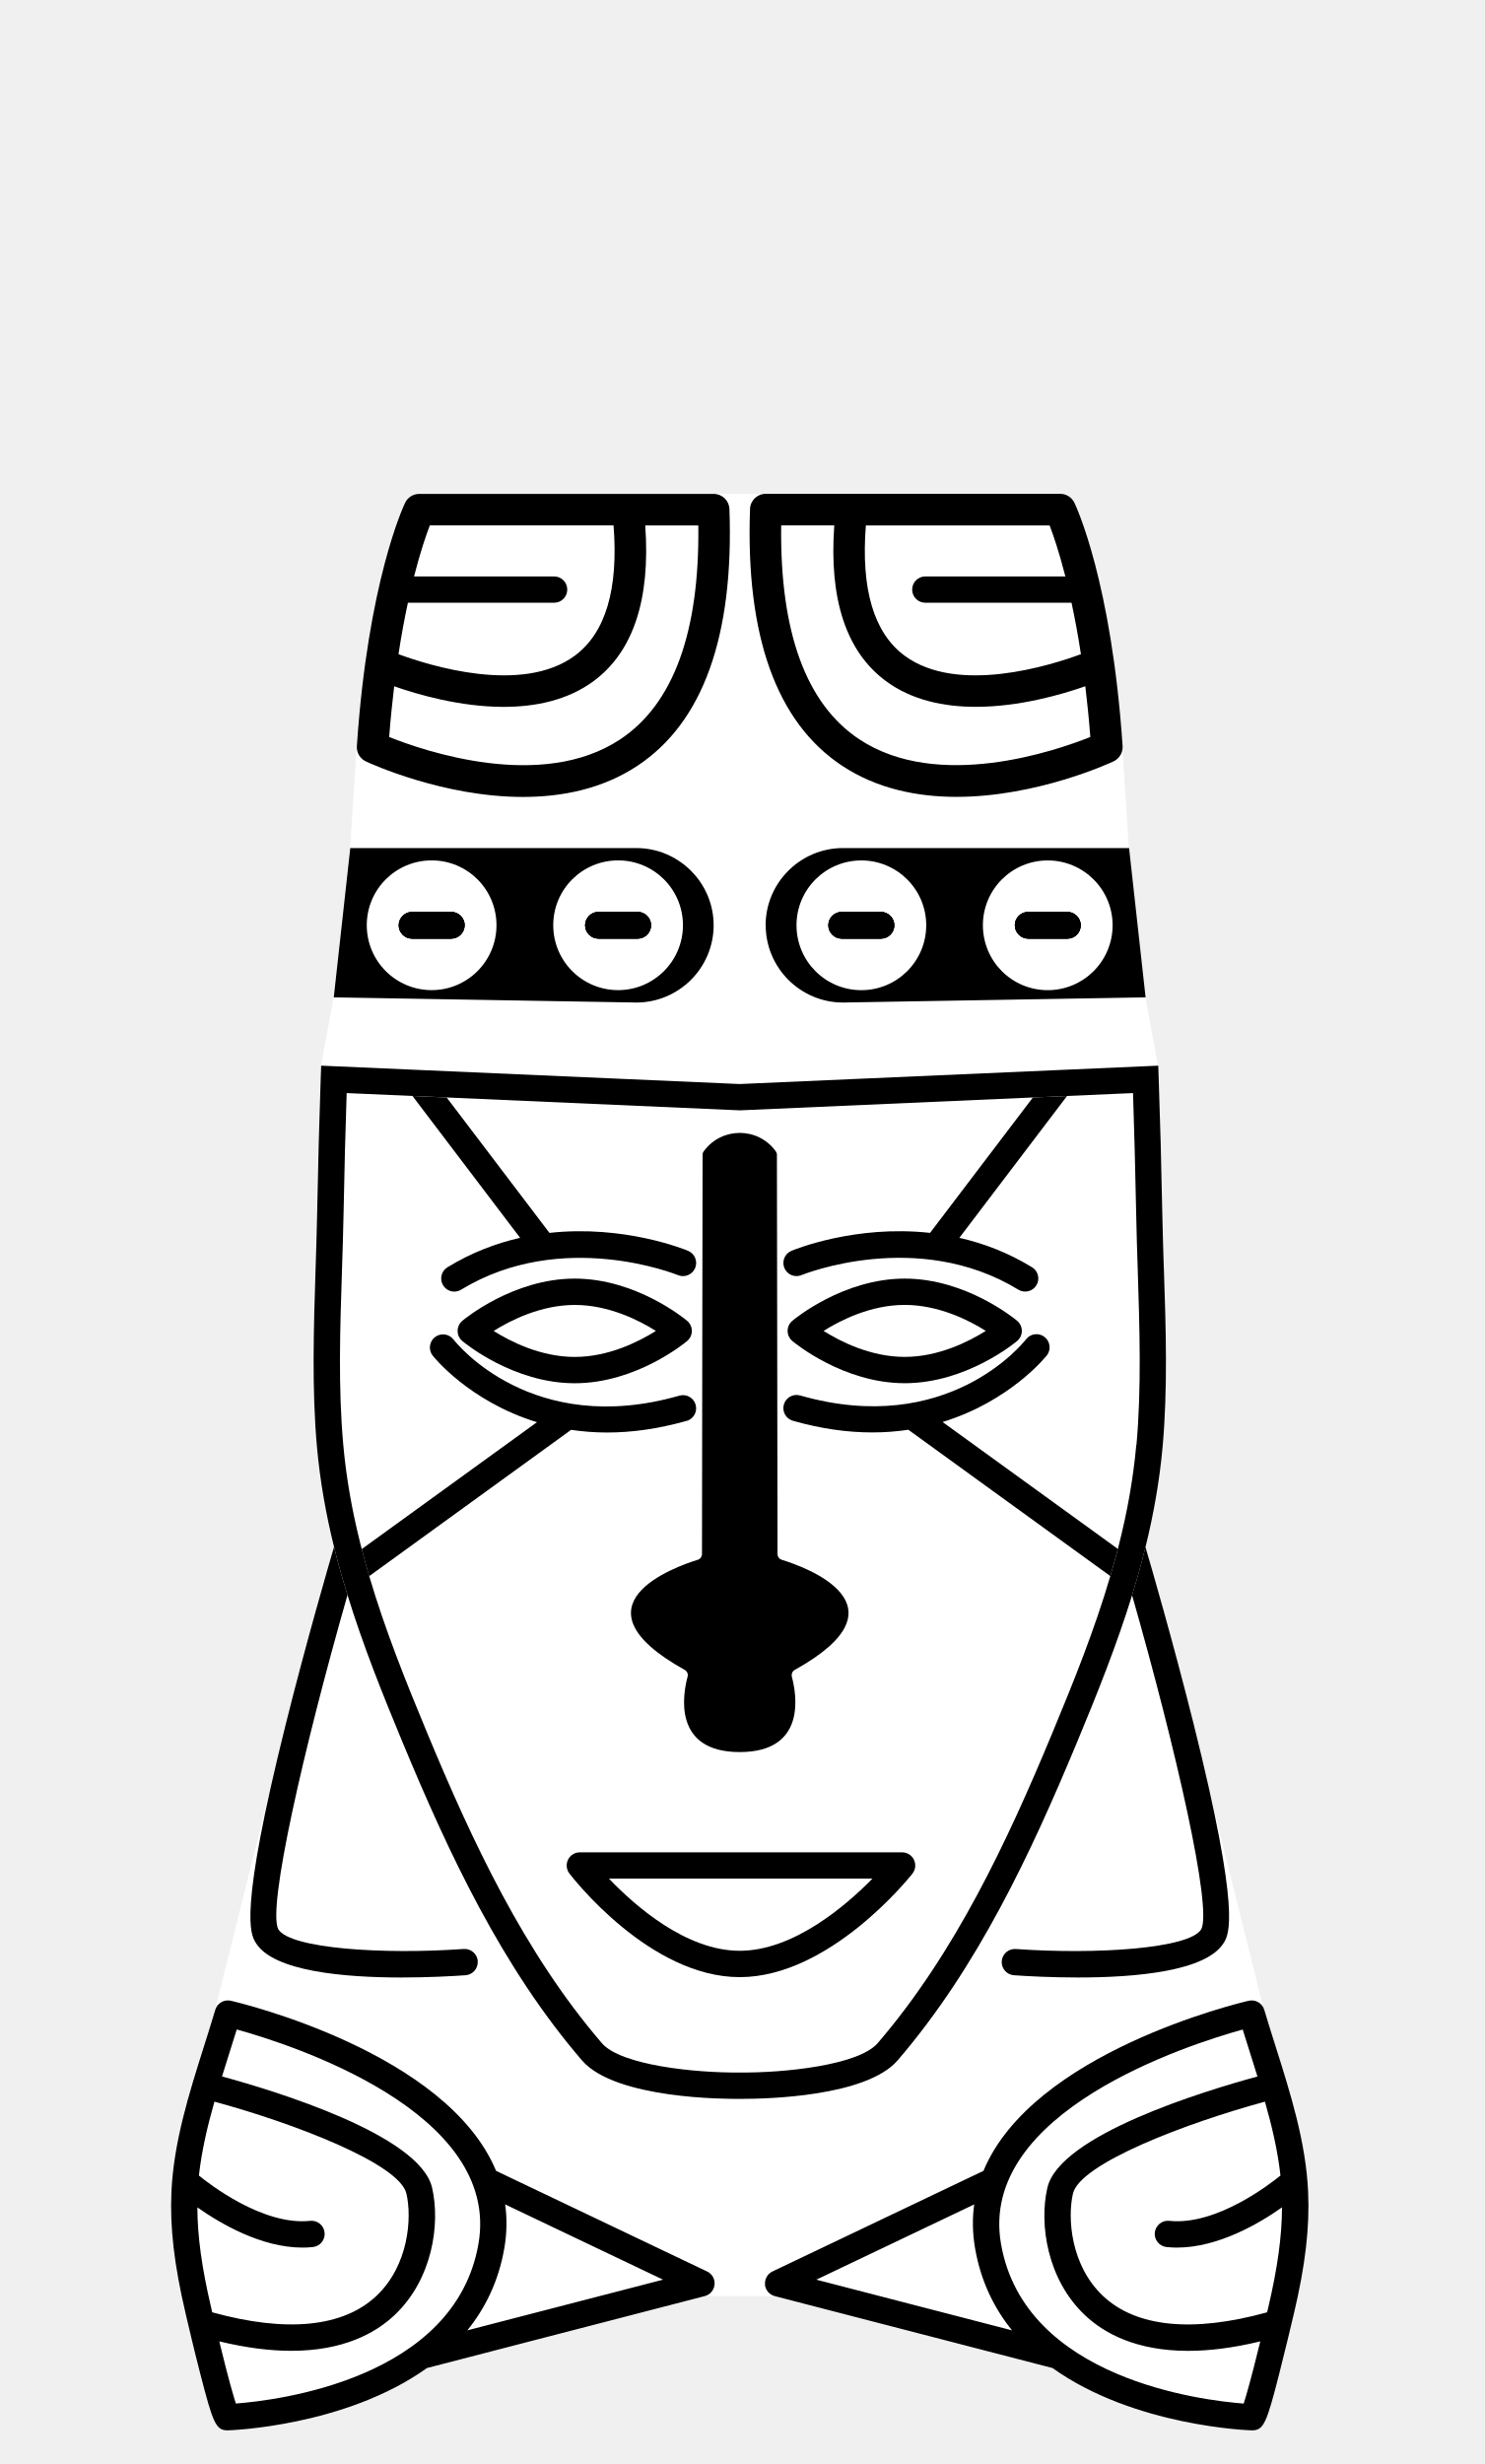
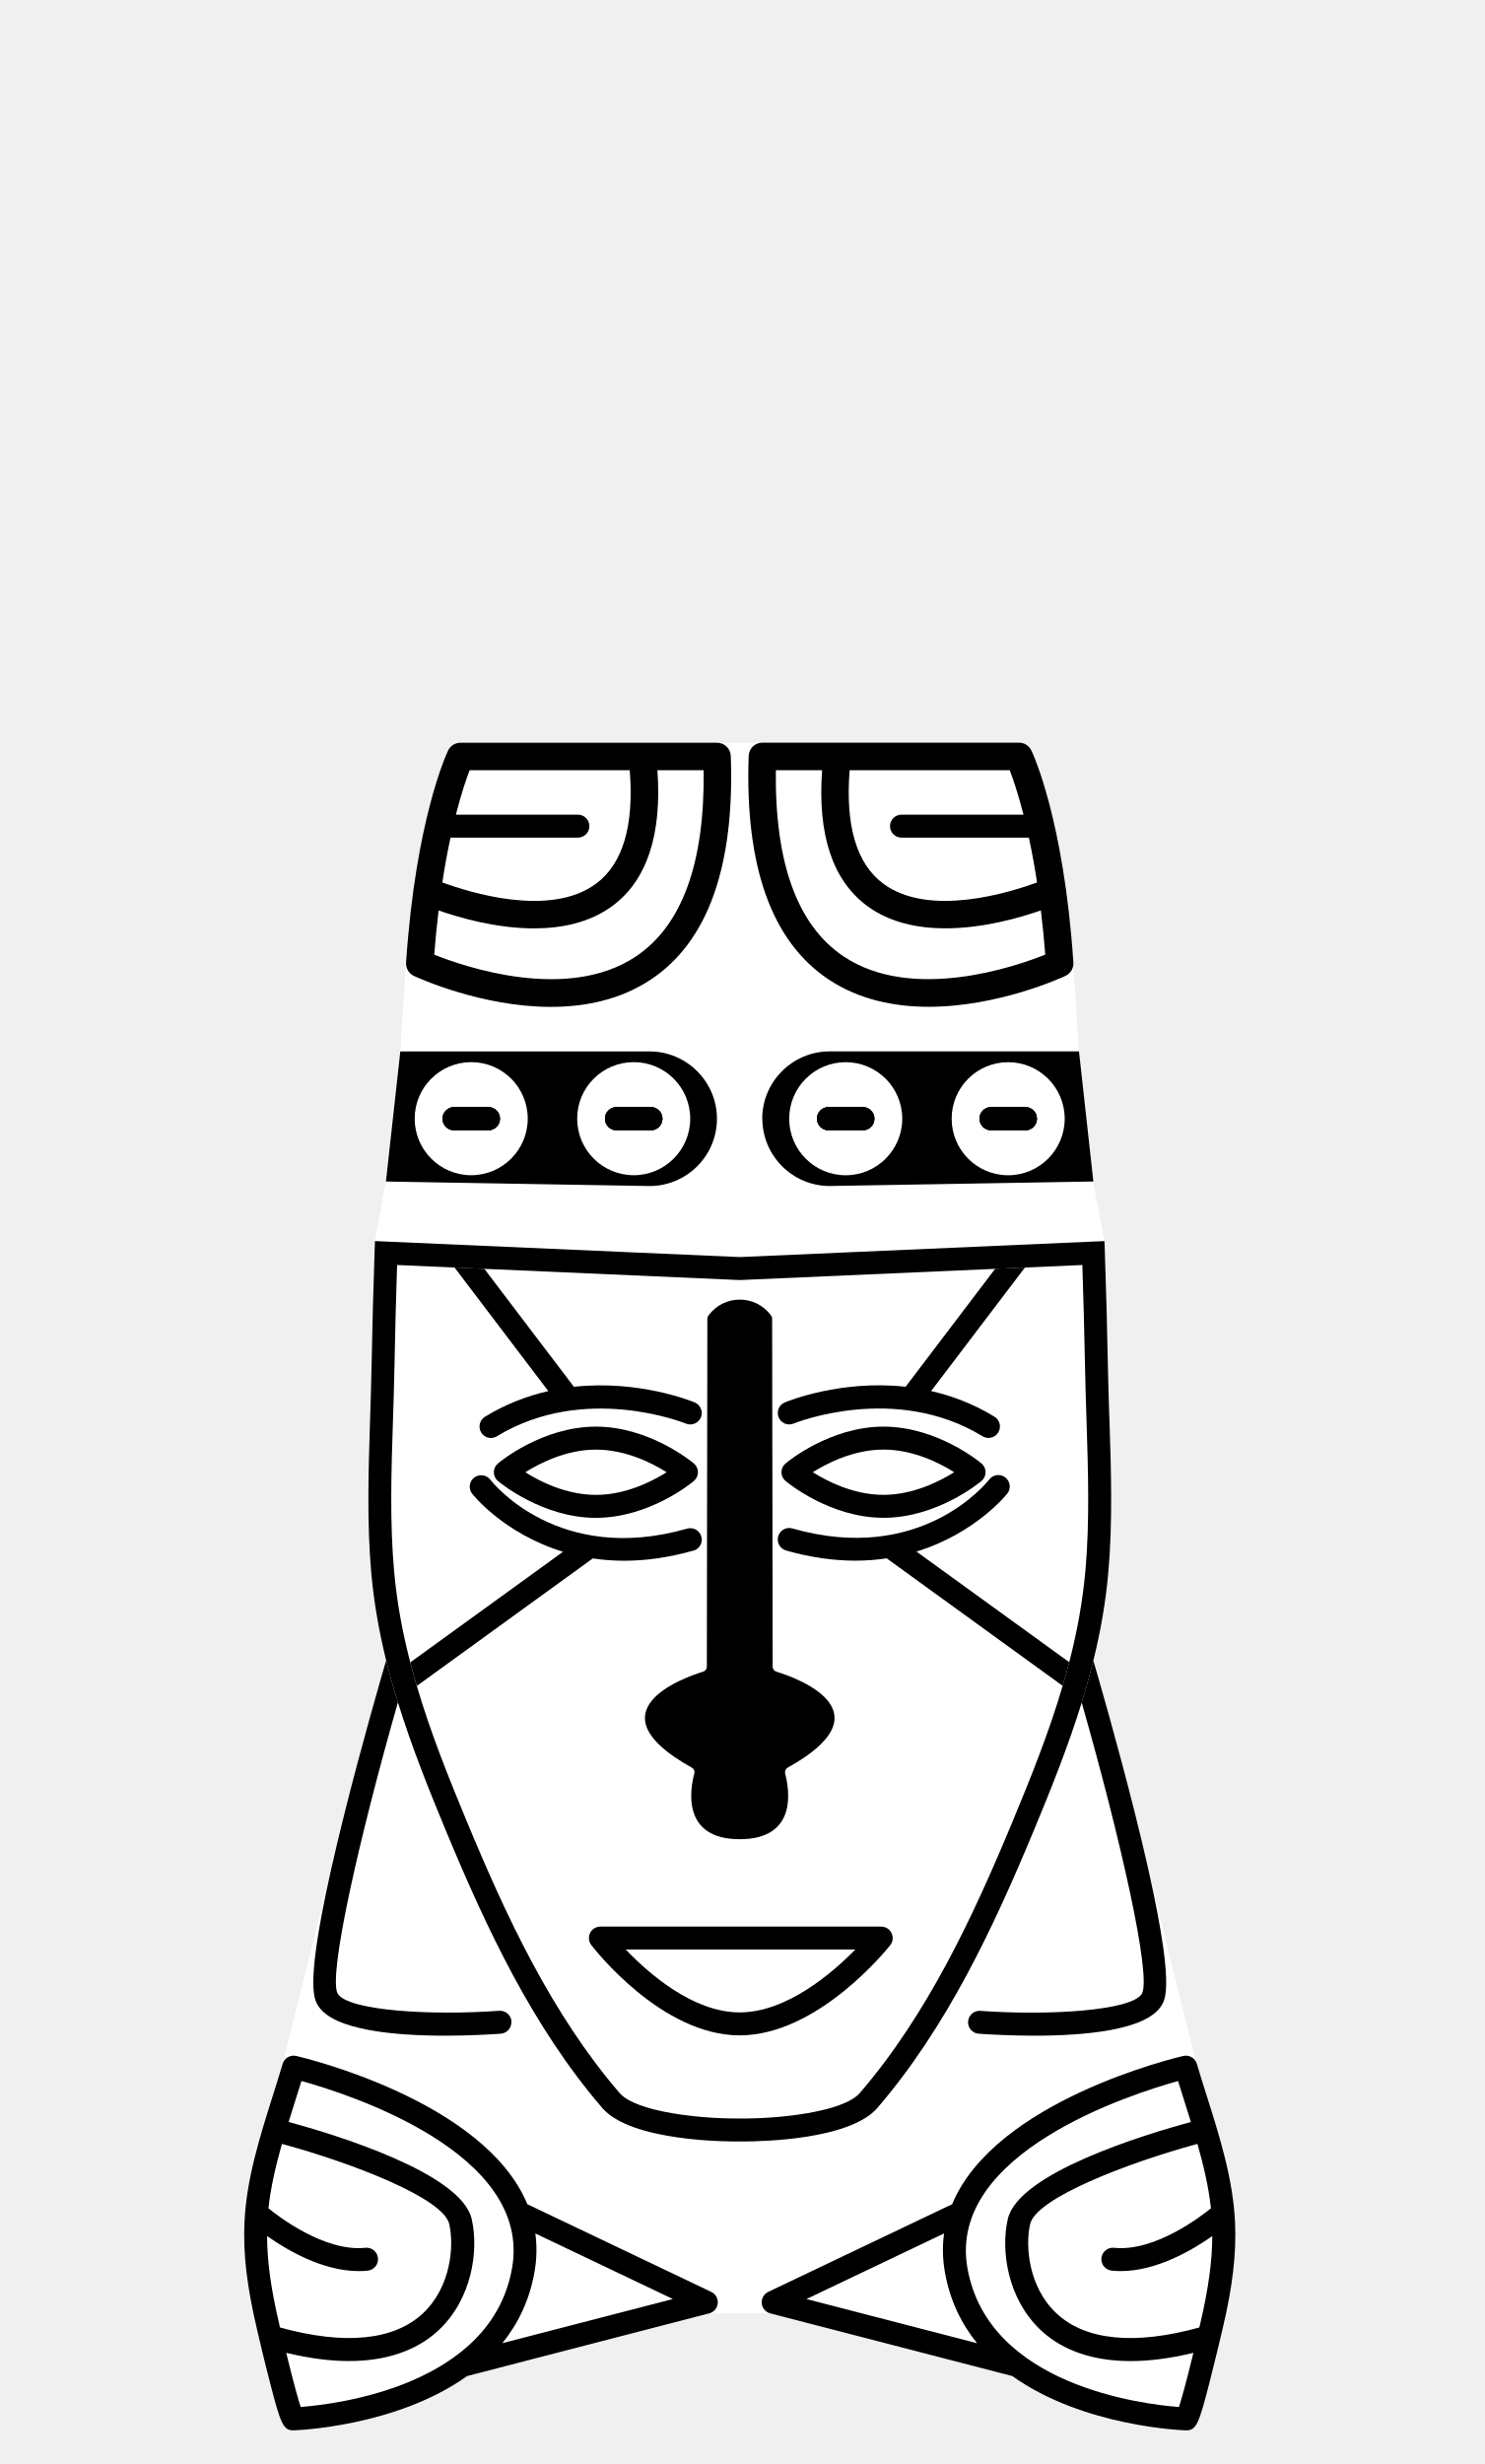
<svg xmlns="http://www.w3.org/2000/svg" id="svg2" version="1.1" viewBox="0 0 375.75 623.71">
  <defs>
    <style>
      .st0 {
        fill: #fff;
      }
    </style>
  </defs>
-   <path class="st0" d="M327.6,585.55l-.13.58c-.52,2.21-2.09,8.95-3.67,15.03-3.08,11.92-3.84,14.02-6.75,14.02h-.18c-.42,0-29.63-.94-50.4-15.77l-70.33-18.21h-17.75l-70.33,18.21c-20.76,14.84-49.98,15.77-50.4,15.77h-.18c-2.92,0-3.68-2.1-6.74-14.02-1.56-6.09-3.15-12.82-3.67-15.03l-.14-.58c-2.88-12.25-3.99-21.75-3.58-30.77.56-12.57,4.48-24.92,8.26-36.86.97-3.08,1.95-6.14,2.83-9.17l13.8-55.16c1.11-5.02,2.45-10.71,4.08-17.2,5.14-20.59,10.93-40.47,12.21-44.82h0c-2.03-8.2-3.53-16.58-4.32-25.25-1.33-14.78-.84-30.13-.36-44.98.14-4.68.3-9.51.4-14.2.25-12.76.55-23.9.9-34.05l.12-3.35,3.21-17.28,4.17-37.8,1.66-25.81,2.33.27c1.31-13.64,9.53-61.17,9.86-61.85.66-1.39,2.07-2.26,3.59-2.26h162.25c1.54,0,2.93.88,3.59,2.26.38.8,9.41,19.94,12.21,61.57l1.65,25.82,4.18,37.8,3.22,17.28.1,3.35c.36,10.19.67,21.34.91,34.05.09,4.69.25,9.52.4,14.22.49,14.84.98,30.19-.35,44.96-.39,4.33-.96,8.6-1.7,12.8-.72,4.2-1.6,8.35-2.62,12.46,1.3,4.38,7.06,24.24,12.2,44.81.81,3.24,1.56,6.29,2.23,9.14.68,2.86,1.3,5.54,1.85,8.06l13.79,55.16c.9,3.03,1.87,6.09,2.84,9.17,3.78,11.94,7.69,24.29,8.26,36.86.41,9.02-.69,18.52-3.58,30.77h.04Z" />
+   <path class="st0" d="M309.56,589.36l-.11.51c-.45,1.93-1.82,7.8-3.2,13.1-2.68,10.39-3.35,12.22-5.88,12.22h-.16c-.37,0-25.82-.82-43.92-13.74l-61.29-15.87h-15.47l-61.29,15.87c-18.09,12.93-43.56,13.74-43.92,13.74h-.16c-2.54,0-3.21-1.83-5.87-12.22-1.36-5.31-2.75-11.17-3.2-13.1l-.12-.51c-2.51-10.68-3.48-18.95-3.12-26.82.49-10.95,3.9-21.72,7.2-32.12.85-2.68,1.7-5.35,2.47-7.99l12.03-48.07c.97-4.37,2.14-9.33,3.56-14.99,4.48-17.94,9.53-35.27,10.64-39.06h0c-1.77-7.15-3.08-14.45-3.76-22-1.16-12.88-.73-26.26-.31-39.2.12-4.08.26-8.29.35-12.38.22-11.12.48-20.83.78-29.67l.1-2.92,2.8-15.06,3.63-32.94,1.45-22.49,2.03.24c1.14-11.89,8.31-53.31,8.59-53.9.58-1.21,1.8-1.97,3.13-1.97h141.4c1.34,0,2.55.77,3.13,1.97.33.7,8.2,17.38,10.64,53.66l1.44,22.5,3.64,32.94,2.81,15.06.09,2.92c.31,8.88.58,18.6.79,29.67.08,4.09.22,8.3.35,12.39.43,12.93.85,26.31-.31,39.18-.34,3.77-.84,7.49-1.48,11.15-.63,3.66-1.39,7.28-2.28,10.86,1.13,3.82,6.15,21.12,10.63,39.05.71,2.82,1.36,5.48,1.94,7.97.59,2.49,1.13,4.83,1.61,7.02l12.02,48.07c.78,2.64,1.63,5.31,2.47,7.99,3.29,10.41,6.7,21.17,7.2,32.12.36,7.86-.6,16.14-3.12,26.82h.07Z" />
  <g id="g24">
    <g id="g30">
-       <path id="path32" d="M287.69,365.73c-.79,8.7-2.32,17.13-4.43,25.4-.08.33-.18.65-.25.98-.6,2.29-1.23,4.57-1.9,6.84-3.95,13.47-9.21,26.58-14.71,39.79-11.32,27.23-24.53,55.56-44.18,78.43-4.86,5.65-23.99,7.57-34.96,7.44-10.93.12-30.03-1.77-34.89-7.44-19.67-22.87-32.86-51.2-44.18-78.43-5.5-13.21-10.75-26.32-14.71-39.79-.68-2.28-1.31-4.56-1.9-6.84-.08-.33-.18-.67-.25-1-.03-.18-.08-.33-.13-.51-2.03-8.09-3.53-16.36-4.29-24.87-1.31-14.37-.81-29.52-.33-44.16.15-4.7.31-9.55.4-14.28.22-11.34.47-21.38.79-30.6l16.7.73,8.65.38,74.2,3.26,74.2-3.26,8.65-.38,16.69-.73c.31,9.25.57,19.3.8,30.6.09,4.73.24,9.59.4,14.29.46,14.64.96,29.78-.33,44.15M294.67,321.37c-.15-4.69-.31-9.52-.4-14.22-.24-12.71-.55-23.86-.91-34.05l-.11-3.35-24.83,1.09-81.14,3.56-81.14-3.56-24.83-1.09-.12,3.35c-.36,10.15-.65,21.28-.9,34.05-.09,4.69-.25,9.52-.4,14.2-.47,14.84-.97,30.19.36,44.98.79,8.67,2.29,17.05,4.32,25.24.56,2.28,1.16,4.54,1.8,6.8,0,.02,0,.03.02.04.03.09.04.19.08.28,0,.02,0,.03.02.04.47,1.68.97,3.34,1.49,5.01,3.92,12.72,8.87,25.1,14.06,37.57,11.54,27.74,25.02,56.65,45.29,80.22,8.46,9.85,36.81,9.79,39.93,9.75h.89c5.79,0,31.19-.54,39.12-9.75,20.27-23.58,33.74-52.49,45.29-80.22,5.19-12.45,10.13-24.81,14.07-37.52.52-1.7,1.03-3.42,1.52-5.14v-.02c.67-2.32,1.3-4.68,1.87-7.04,2.03-8.21,3.53-16.59,4.32-25.26,1.33-14.77.84-30.12.34-44.96" />
+       <path id="path32" d="M274.78,397.79c-.69,7.58-2.02,14.93-3.86,22.14-.07.29-.16.57-.22.85-.52,2-1.07,3.98-1.66,5.96-3.44,11.74-8.03,23.16-12.82,34.68-9.87,23.73-21.38,48.42-38.5,68.35-4.24,4.92-20.91,6.6-30.47,6.48-9.53.1-26.17-1.54-30.41-6.48-17.14-19.93-28.64-44.62-38.5-68.35-4.79-11.51-9.37-22.94-12.82-34.68-.59-1.99-1.14-3.97-1.66-5.96-.07-.29-.16-.58-.22-.87-.03-.16-.07-.29-.11-.44-1.77-7.05-3.08-14.26-3.74-21.67-1.14-12.52-.71-25.73-.29-38.48.13-4.1.27-8.32.35-12.44.19-9.88.41-18.63.69-26.67l14.55.64,7.54.33,64.66,2.84,64.66-2.84,7.54-.33,14.54-.64c.27,8.06.5,16.82.7,26.67.08,4.12.21,8.36.35,12.45.4,12.76.84,25.95-.29,38.48M280.87,359.13c-.13-4.09-.27-8.3-.35-12.39-.21-11.08-.48-20.79-.79-29.67l-.1-2.92-21.64.95-70.71,3.1-70.71-3.1-21.64-.95-.1,2.92c-.31,8.85-.57,18.55-.78,29.67-.08,4.09-.22,8.3-.35,12.38-.41,12.93-.85,26.31.31,39.2.69,7.56,2,14.86,3.76,22,.49,1.99,1.01,3.96,1.57,5.93,0,.02,0,.03.02.03.03.08.03.17.07.24,0,.02,0,.03.02.03.41,1.46.85,2.91,1.3,4.37,3.42,11.09,7.73,21.87,12.25,32.74,10.06,24.17,21.8,49.37,39.47,69.91,7.37,8.58,32.08,8.53,34.8,8.5h.78c5.05,0,27.18-.47,34.09-8.5,17.66-20.55,29.4-45.74,39.47-69.91,4.52-10.85,8.83-21.62,12.26-32.7.45-1.48.9-2.98,1.32-4.48v-.02c.58-2.02,1.13-4.08,1.63-6.14,1.77-7.15,3.08-14.46,3.76-22.01,1.16-12.87.73-26.25.3-39.18" />
    </g>
    <g id="g34">
-       <path id="path36" d="M120.95,496.43c.13,1.82-1.25,3.42-3.08,3.56-3.45.24-9.46.57-16.24.57-14.47,0-32.48-1.54-36.87-8.78-1.33-2.17-4.43-7.26,7.6-55.4,5.14-20.61,10.94-40.49,12.21-44.83.56,2.28,1.16,4.54,1.8,6.8,0,.02,0,.03.02.04.03.09.04.19.08.29,0,.02,0,.03.02.04.47,1.68.97,3.34,1.49,5.01-11.22,39.26-20.32,79.27-17.52,84.62,2.98,4.92,26.69,6.44,46.95,4.99,1.82-.12,3.42,1.25,3.56,3.08" />
+       <path id="path36" d="M129.47,511.69c.11,1.59-1.09,2.98-2.68,3.1-3.01.21-8.24.5-14.15.5-12.61,0-28.31-1.34-32.13-7.65-1.16-1.89-3.86-6.33,6.62-48.28,4.48-17.96,9.53-35.29,10.64-39.07.49,1.99,1.01,3.96,1.57,5.93,0,.02,0,.03.02.03.03.08.03.17.07.25,0,.02,0,.03.02.03.41,1.46.85,2.91,1.3,4.37-9.78,34.21-17.71,69.08-15.27,73.74,2.6,4.29,23.26,5.61,40.92,4.35,1.59-.1,2.98,1.09,3.1,2.68" />
    </g>
    <g id="g38">
-       <path id="path40" d="M309.83,491.78c-4.4,7.24-22.41,8.78-36.87,8.78-6.8,0-12.79-.33-16.26-.57-1.83-.13-3.21-1.73-3.08-3.56.13-1.83,1.73-3.21,3.56-3.08,20.26,1.44,43.98-.08,46.95-4.99,2.8-5.34-6.31-45.34-17.51-84.57.52-1.7,1.03-3.42,1.52-5.14v-.02c.67-2.32,1.3-4.68,1.86-7.04,1.3,4.35,7.06,24.23,12.21,44.81,12.03,48.13,8.94,53.21,7.62,55.4" />
+       <path id="path40" d="M294.08,507.64c-3.83,6.31-19.53,7.65-32.13,7.65-5.93,0-11.15-.29-14.17-.5-1.59-.11-2.8-1.51-2.68-3.1s1.51-2.8,3.1-2.68c17.66,1.25,38.33-.07,40.92-4.35,2.44-4.65-5.5-39.51-15.26-73.7.45-1.48.9-2.98,1.32-4.48v-.02c.58-2.02,1.13-4.08,1.62-6.14,1.13,3.79,6.15,21.12,10.64,39.05,10.48,41.94,7.79,46.37,6.64,48.28" />
    </g>
    <g id="g42">
-       <path id="path44" d="M118.32,589.88c4.52-5.59,7.9-12.39,9.35-20.71.69-3.93.72-7.65.23-11.17l39.97,19.05-49.56,12.83ZM55.49,592.66c6.96,1.68,13,2.4,18.24,2.4,13.14,0,21.26-4.42,26.14-9.02,9.59-9.02,11.66-23.04,9.53-32.25-3.08-13.39-39.75-24.52-53.19-28.18.58-1.9,1.19-3.79,1.78-5.68.66-2.07,1.31-4.15,1.95-6.21,13.46,3.72,67.06,20.76,61.19,54.3-5.98,34.22-51.06,39.6-61.41,40.38-.64-1.94-1.9-6.25-4.21-15.76M53.58,584.63l-.14-.59c-2.34-9.97-3.45-17.94-3.47-25.29,5.68,4.01,16.12,10.18,26.59,10.18.89,0,1.78-.04,2.66-.14,1.82-.19,3.16-1.83,2.96-3.67s-1.82-3.14-3.67-2.96c-11.96,1.27-25.68-9.45-28.15-11.47.69-6.22,2.16-12.49,3.93-18.7,20.14,5.46,46.86,15.7,48.61,23.28,1.43,6.19.57,18.19-7.61,25.9-8.41,7.92-22.77,9.34-41.56,4.14-.06-.23-.11-.45-.17-.69M179.01,574.97l-53.41-25.46c-12.46-29.97-64.52-42.46-67.15-43.06-1.72-.4-3.45.61-3.95,2.3-.9,3.03-1.87,6.09-2.84,9.17-3.78,11.95-7.69,24.29-8.26,36.87-.41,9.02.69,18.52,3.58,30.77l.13.58c.52,2.21,2.09,8.95,3.67,15.03,3.08,11.92,3.84,14.02,6.74,14.02h.18c.43,0,29.64-.94,50.4-15.77l70.33-18.21c1.35-.35,2.34-1.51,2.48-2.91s-.62-2.72-1.89-3.33" />
+       <path id="path44" d="M127.18,593.13c3.94-4.87,6.88-10.8,8.15-18.05.6-3.42.63-6.67.2-9.73l34.83,16.6-43.19,11.18h0ZM72.43,595.56c6.07,1.46,11.33,2.09,15.9,2.09,11.45,0,18.53-3.85,22.78-7.86,8.36-7.86,10.16-20.08,8.31-28.11-2.68-11.67-34.64-21.37-46.35-24.56.51-1.66,1.04-3.3,1.55-4.95.58-1.8,1.14-3.62,1.7-5.41,11.73,3.24,58.44,18.09,53.33,47.32-5.21,29.82-44.5,34.51-53.52,35.19-.56-1.69-1.66-5.45-3.67-13.73M70.76,588.56l-.12-.51c-2.04-8.69-3.01-15.63-3.02-22.04,4.95,3.49,14.05,8.87,23.17,8.87.78,0,1.55-.03,2.32-.12,1.59-.17,2.75-1.59,2.58-3.2s-1.59-2.74-3.2-2.58c-10.42,1.11-22.38-8.24-24.53-10,.6-5.42,1.88-10.88,3.42-16.3,17.55,4.76,40.84,13.68,42.36,20.29,1.25,5.39.5,15.85-6.63,22.57-7.33,6.9-19.84,8.14-36.22,3.61-.05-.2-.1-.39-.15-.6M180.07,580.14l-46.55-22.19c-10.86-26.12-56.23-37-58.52-37.53-1.5-.35-3.01.53-3.44,2-.78,2.64-1.63,5.31-2.47,7.99-3.29,10.41-6.7,21.17-7.2,32.13-.36,7.86.6,16.14,3.12,26.82l.11.51c.45,1.93,1.82,7.8,3.2,13.1,2.68,10.39,3.35,12.22,5.87,12.22h.16c.37,0,25.83-.82,43.92-13.74l61.29-15.87c1.18-.3,2.04-1.32,2.16-2.54s-.54-2.37-1.65-2.9" />
    </g>
    <g id="g46">
-       <path id="path48" d="M206.68,577.05l39.97-19.05c-.49,3.52-.46,7.23.23,11.17,1.45,8.32,4.83,15.13,9.35,20.71l-49.56-12.83ZM314.85,608.41c-10.35-.79-55.42-6.16-61.41-40.38-5.87-33.53,47.73-50.57,61.19-54.3.63,2.06,1.29,4.12,1.95,6.21.59,1.88,1.19,3.77,1.78,5.68-13.44,3.66-50.1,14.78-53.19,28.18-2.12,9.21-.05,23.22,9.53,32.25,4.88,4.6,12.99,9.02,26.14,9.02,5.24,0,11.29-.72,18.24-2.4-2.32,9.51-3.58,13.82-4.21,15.76M320.82,585.31c-18.8,5.2-33.15,3.79-41.56-4.14-8.19-7.72-9.04-19.72-7.61-25.9,1.75-7.58,28.47-17.81,48.61-23.28,1.77,6.21,3.25,12.48,3.93,18.7-2.46,2.01-16.18,12.74-28.15,11.47-1.83-.19-3.46,1.14-3.67,2.96-.19,1.82,1.14,3.47,2.96,3.67.89.09,1.78.14,2.66.14,10.48,0,20.92-6.17,26.59-10.18-.03,7.35-1.13,15.33-3.47,25.29l-.14.59c-.06.24-.11.46-.17.69M193.67,578.3c.13,1.39,1.13,2.56,2.48,2.91l70.33,18.21c20.76,14.84,49.98,15.77,50.4,15.77h.18c2.92,0,3.68-2.1,6.74-14.02,1.56-6.09,3.15-12.82,3.67-15.03l.14-.58c2.89-12.25,3.99-21.75,3.58-30.77-.57-12.57-4.48-24.92-8.26-36.87-.97-3.08-1.95-6.14-2.84-9.17-.5-1.69-2.23-2.7-3.95-2.3-2.63.61-54.7,13.09-67.15,43.06l-53.41,25.46c-1.26.6-2.01,1.93-1.89,3.33" />
+       <path id="path48" d="M204.19,581.95l34.83-16.6c-.43,3.07-.4,6.3.2,9.73,1.26,7.25,4.21,13.19,8.15,18.05l-43.19-11.18h0ZM298.45,609.28c-9.02-.69-48.3-5.37-53.52-35.19-5.12-29.22,41.6-44.07,53.33-47.32.55,1.8,1.12,3.59,1.7,5.41.51,1.64,1.04,3.29,1.55,4.95-11.71,3.19-43.66,12.88-46.35,24.56-1.85,8.03-.04,20.24,8.31,28.11,4.25,4.01,11.32,7.86,22.78,7.86,4.57,0,9.84-.63,15.9-2.09-2.02,8.29-3.12,12.04-3.67,13.73M303.66,589.15c-16.38,4.53-28.89,3.3-36.22-3.61-7.14-6.73-7.88-17.19-6.63-22.57,1.53-6.61,24.81-15.52,42.36-20.29,1.54,5.41,2.83,10.88,3.42,16.3-2.14,1.75-14.1,11.1-24.53,10-1.59-.17-3.02.99-3.2,2.58-.17,1.59.99,3.02,2.58,3.2.78.08,1.55.12,2.32.12,9.13,0,18.23-5.38,23.17-8.87-.03,6.41-.98,13.36-3.02,22.04l-.12.51c-.05.21-.1.4-.15.6M192.85,583.04c.11,1.21.98,2.23,2.16,2.54l61.29,15.87c18.09,12.93,43.56,13.74,43.92,13.74h.16c2.54,0,3.21-1.83,5.87-12.22,1.36-5.31,2.75-11.17,3.2-13.1l.12-.51c2.52-10.68,3.48-18.95,3.12-26.82-.5-10.95-3.9-21.72-7.2-32.13-.85-2.68-1.7-5.35-2.47-7.99-.44-1.47-1.94-2.35-3.44-2-2.29.53-47.67,11.41-58.52,37.53l-46.55,22.19c-1.1.52-1.75,1.68-1.65,2.9" />
    </g>
    <g id="g50">
-       <path id="path52" d="M228.39,475.53h.02-.02ZM154.17,475.53c6.67,6.97,19.57,18.27,33.11,18.27s26.75-11.28,33.61-18.27h-66.72ZM187.28,500.47c-22.79,0-42.3-25.17-43.12-26.24-.77-1-.9-2.36-.34-3.5.56-1.14,1.72-1.85,2.99-1.85h81.58c1.28,0,2.44.72,3,1.88s.41,2.51-.38,3.51c-.84,1.06-20.96,26.2-43.73,26.2" />
+       <path id="path52" d="M223.11,493.48h.02-.02ZM158.42,493.48c5.81,6.07,17.05,15.92,28.85,15.92s23.31-9.83,29.29-15.92h-58.15ZM187.28,515.21c-19.86,0-36.86-21.94-37.58-22.87-.67-.87-.78-2.06-.3-3.05s1.5-1.61,2.61-1.61h71.1c1.12,0,2.13.63,2.61,1.64s.36,2.19-.33,3.06c-.73.92-18.27,22.83-38.11,22.83" />
    </g>
    <g id="g54">
-       <path id="path56" d="M200.47,424.39c1.14,4.22,3.96,19.11-13.19,19.11s-14.33-14.89-13.19-19.11c.18-.66-.13-1.35-.73-1.69-29.64-16.45-2.49-26.09,3.32-27.88.62-.19,1.05-.78,1.05-1.43l.07-50.33.02-12.45.06-38.32c0-.31.1-.62.3-.87,2.24-3.09,5.68-4.65,9.11-4.65s6.87,1.55,9.11,4.65c.19.25.3.56.3.87l.06,38.32.02,12.45.07,50.33c0,.66.43,1.23,1.05,1.43,5.81,1.78,32.95,11.42,3.32,27.88-.6.32-.91,1.03-.73,1.69" />
+       <path id="path56" d="M198.77,448.91c.99,3.68,3.45,16.65-11.49,16.65s-12.49-12.98-11.49-16.65c.16-.58-.11-1.18-.64-1.47-25.83-14.34-2.17-22.74,2.89-24.3.54-.17.92-.68.92-1.25l.06-43.86.02-10.85.05-33.4c0-.27.09-.54.26-.76,1.95-2.69,4.95-4.05,7.94-4.05s5.99,1.35,7.94,4.05c.17.22.26.49.26.76l.05,33.4.02,10.85.06,43.86c0,.58.37,1.07.92,1.25,5.06,1.55,28.72,9.95,2.89,24.3-.52.28-.79.9-.64,1.47" />
    </g>
    <g id="g58">
-       <path id="path60" d="M117.63,234.21c0,.94-.38,1.77-1,2.39-.61.61-1.47,1-2.4,1h-9.9c-1.86,0-3.38-1.52-3.38-3.38,0-.94.38-1.77,1-2.39.62-.61,1.45-1,2.39-1h9.9c1.86,0,3.4,1.52,3.4,3.38" />
+       <path id="path60" d="M126.58,283.17c0,.82-.33,1.54-.87,2.08-.53.53-1.28.87-2.09.87h-8.63c-1.62,0-2.95-1.32-2.95-2.95,0-.82.33-1.54.87-2.08.54-.53,1.26-.87,2.08-.87h8.63c1.62,0,2.96,1.32,2.96,2.95" />
    </g>
    <g id="g62">
-       <path id="path64" d="M161.45,230.82h-9.9c-.94,0-1.79.38-2.4,1-.61.61-1,1.45-1,2.39,0,1.86,1.54,3.38,3.4,3.38h9.9c.94,0,1.79-.38,2.4-1s1-1.45,1-2.39c0-1.86-1.54-3.38-3.4-3.38M156.5,250.63c-9.08,0-16.43-7.35-16.43-16.43s7.35-16.41,16.43-16.41,16.41,7.34,16.41,16.41-7.35,16.43-16.41,16.43M109.29,250.63c-9.08,0-16.43-7.35-16.43-16.43s7.35-16.41,16.43-16.41,16.41,7.34,16.41,16.41-7.35,16.43-16.41,16.43M161.14,214.67h-72.46l-4.18,37.79,76.62,1.31c5.38,0,10.26-2.2,13.82-5.74,3.54-3.55,5.74-8.45,5.74-13.82,0-10.75-8.81-19.54-19.56-19.54" />
+       <path id="path64" d="M164.77,280.22h-8.63c-.82,0-1.56.33-2.09.87-.53.53-.87,1.26-.87,2.08,0,1.62,1.34,2.95,2.96,2.95h8.63c.82,0,1.56-.33,2.09-.87s.87-1.26.87-2.08c0-1.62-1.34-2.95-2.96-2.95M160.45,297.48c-7.91,0-14.32-6.41-14.32-14.32s6.41-14.3,14.32-14.3,14.3,6.4,14.3,14.3-6.41,14.32-14.3,14.32M119.31,297.48c-7.91,0-14.32-6.41-14.32-14.32s6.41-14.3,14.32-14.3,14.3,6.4,14.3,14.3-6.41,14.32-14.3,14.32M164.5,266.15h-63.15l-3.64,32.93,66.77,1.14c4.69,0,8.94-1.92,12.04-5,3.09-3.09,5-7.36,5-12.04,0-9.37-7.68-17.03-17.05-17.03" />
    </g>
    <g id="g66">
-       <path id="path68" d="M117.63,234.21c0,.94-.38,1.77-1,2.39-.61.61-1.47,1-2.4,1h-9.9c-1.86,0-3.38-1.52-3.38-3.38,0-.94.38-1.77,1-2.39.62-.61,1.45-1,2.39-1h9.9c1.86,0,3.4,1.52,3.4,3.38" />
+       <path id="path68" d="M126.58,283.17c0,.82-.33,1.54-.87,2.08-.53.53-1.28.87-2.09.87h-8.63c-1.62,0-2.95-1.32-2.95-2.95,0-.82.33-1.54.87-2.08.54-.53,1.26-.87,2.08-.87h8.63c1.62,0,2.96,1.32,2.96,2.95" />
    </g>
    <g id="g70">
-       <path id="path72" d="M117.63,234.21c0,.94-.38,1.77-1,2.39-.61.61-1.47,1-2.4,1h-9.9c-1.86,0-3.38-1.52-3.38-3.38,0-.94.38-1.77,1-2.39.62-.61,1.45-1,2.39-1h9.9c1.86,0,3.4,1.52,3.4,3.38" />
+       <path id="path72" d="M126.58,283.17c0,.82-.33,1.54-.87,2.08-.53.53-1.28.87-2.09.87h-8.63c-1.62,0-2.95-1.32-2.95-2.95,0-.82.33-1.54.87-2.08.54-.53,1.26-.87,2.08-.87h8.63c1.62,0,2.96,1.32,2.96,2.95" />
    </g>
    <g id="g74">
-       <path id="path76" d="M164.83,234.21c0,.94-.38,1.77-1,2.39s-1.47,1-2.4,1h-9.9c-1.86,0-3.4-1.52-3.4-3.38,0-.94.38-1.77,1-2.39s1.47-1,2.4-1h9.9c1.86,0,3.4,1.52,3.4,3.38" />
+       <path id="path76" d="M167.71,283.17c0,.82-.33,1.54-.87,2.08s-1.28.87-2.09.87h-8.63c-1.62,0-2.96-1.32-2.96-2.95,0-.82.33-1.54.87-2.08s1.28-.87,2.09-.87h8.63c1.62,0,2.96,1.32,2.96,2.95" />
    </g>
    <g id="g78">
-       <path id="path80" d="M164.83,234.21c0,.94-.38,1.77-1,2.39s-1.47,1-2.4,1h-9.9c-1.86,0-3.4-1.52-3.4-3.38,0-.94.38-1.77,1-2.39s1.47-1,2.4-1h9.9c1.86,0,3.4,1.52,3.4,3.38" />
+       <path id="path80" d="M167.71,283.17c0,.82-.33,1.54-.87,2.08s-1.28.87-2.09.87h-8.63c-1.62,0-2.96-1.32-2.96-2.95,0-.82.33-1.54.87-2.08s1.28-.87,2.09-.87h8.63c1.62,0,2.96,1.32,2.96,2.95" />
    </g>
    <g id="g82">
-       <path id="path84" d="M98.53,186.56c.35-4.58.79-8.84,1.27-12.84,5.91,2.07,16.66,5.21,27.72,5.21,8,0,16.18-1.65,22.78-6.53,10.02-7.42,14.41-20.66,13.06-39.4h13.44c.34,27.01-6.31,45.22-19.79,54.16-19.89,13.19-49.71,2.91-58.47-.6M108.82,132.99h46.52c1.27,16.12-2.01,27.2-9.79,32.97-13.39,9.92-36.95,2.48-44.66-.37.74-4.87,1.56-9.2,2.38-13.02h37.02c1.83,0,3.33-1.49,3.33-3.33s-1.49-3.33-3.33-3.33h-35.46c1.59-6.24,3.08-10.54,3.99-12.91M161.39,193.84c16.61-10.99,24.44-32.85,23.29-64.97-.07-2.16-1.84-3.85-3.99-3.85h-74.54c-1.54,0-2.94.88-3.59,2.26-.38.8-9.4,19.94-12.21,61.58-.11,1.65.8,3.19,2.3,3.89,1.14.53,19.56,8.98,39.76,8.98,9.84,0,20.09-2,28.98-7.89" />
+       <path id="path84" d="M109.94,241.65c.31-3.99.69-7.7,1.11-11.19,5.15,1.8,14.52,4.54,24.16,4.54,6.97,0,14.1-1.44,19.85-5.69,8.73-6.47,12.56-18,11.38-34.34h11.71c.3,23.54-5.5,39.41-17.25,47.2-17.33,11.49-43.32,2.54-50.96-.52M118.9,194.96h40.54c1.11,14.05-1.75,23.7-8.53,28.73-11.67,8.65-32.2,2.16-38.92-.32.64-4.24,1.36-8.02,2.07-11.35h32.26c1.59,0,2.9-1.3,2.9-2.9s-1.3-2.9-2.9-2.9h-30.9c1.39-5.44,2.68-9.19,3.48-11.25M164.72,247.99c14.48-9.58,21.3-28.63,20.3-56.62-.06-1.88-1.6-3.36-3.48-3.36h-64.96c-1.34,0-2.56.77-3.13,1.97-.33.7-8.19,17.38-10.64,53.67-.1,1.44.7,2.78,2,3.39.99.46,17.05,7.83,34.65,7.83,8.58,0,17.51-1.74,25.26-6.88" />
    </g>
    <g id="g86">
-       <path id="path88" d="M256.94,234.21c0,.94.38,1.77,1,2.39s1.47,1,2.4,1h9.9c1.87,0,3.38-1.52,3.38-3.38,0-.94-.38-1.77-1-2.39s-1.45-1-2.39-1h-9.9c-1.86,0-3.4,1.52-3.4,3.38" />
+       <path id="path88" d="M247.99,283.17c0,.82.33,1.54.87,2.08s1.28.87,2.09.87h8.63c1.63,0,2.95-1.32,2.95-2.95,0-.82-.33-1.54-.87-2.08s-1.26-.87-2.08-.87h-8.63c-1.62,0-2.96,1.32-2.96,2.95" />
    </g>
    <g id="g90">
-       <path id="path92" d="M209.72,234.21c0,.94.38,1.77,1,2.39s1.47,1,2.4,1h9.9c1.86,0,3.4-1.52,3.4-3.38,0-.94-.38-1.77-1-2.39s-1.47-1-2.4-1h-9.9c-1.86,0-3.4,1.52-3.4,3.38M201.66,234.21c0-9.08,7.35-16.41,16.41-16.41s16.43,7.34,16.43,16.41-7.35,16.43-16.43,16.43-16.41-7.35-16.41-16.43M248.85,234.21c0-9.08,7.35-16.41,16.41-16.41s16.43,7.34,16.43,16.41-7.35,16.43-16.43,16.43-16.41-7.35-16.41-16.43M193.86,234.21c0,5.37,2.2,10.27,5.74,13.82,3.56,3.54,8.43,5.74,13.82,5.74l76.62-1.31-4.18-37.79h-72.46c-10.75,0-19.56,8.79-19.56,19.54" />
+       <path id="path92" d="M206.83,283.17c0,.82.33,1.54.87,2.08s1.28.87,2.09.87h8.63c1.62,0,2.96-1.32,2.96-2.95,0-.82-.33-1.54-.87-2.08s-1.28-.87-2.09-.87h-8.63c-1.62,0-2.96,1.32-2.96,2.95M199.81,283.17c0-7.91,6.41-14.3,14.3-14.3s14.32,6.4,14.32,14.3-6.41,14.32-14.32,14.32-14.3-6.41-14.3-14.32M240.94,283.17c0-7.91,6.41-14.3,14.3-14.3s14.32,6.4,14.32,14.3-6.41,14.32-14.32,14.32-14.3-6.41-14.3-14.32M193.01,283.17c0,4.68,1.92,8.95,5,12.04,3.1,3.09,7.35,5,12.04,5l66.77-1.14-3.64-32.93h-63.15c-9.37,0-17.05,7.66-17.05,17.03" />
    </g>
    <g id="g94">
-       <path id="path96" d="M256.94,234.21c0,.94.38,1.77,1,2.39s1.47,1,2.4,1h9.9c1.87,0,3.38-1.52,3.38-3.38,0-.94-.38-1.77-1-2.39s-1.45-1-2.39-1h-9.9c-1.86,0-3.4,1.52-3.4,3.38" />
+       <path id="path96" d="M247.99,283.17c0,.82.33,1.54.87,2.08s1.28.87,2.09.87h8.63c1.63,0,2.95-1.32,2.95-2.95,0-.82-.33-1.54-.87-2.08s-1.26-.87-2.08-.87h-8.63c-1.62,0-2.96,1.32-2.96,2.95" />
    </g>
    <g id="g98">
-       <path id="path100" d="M256.94,234.21c0,.94.38,1.77,1,2.39s1.47,1,2.4,1h9.9c1.87,0,3.38-1.52,3.38-3.38,0-.94-.38-1.77-1-2.39s-1.45-1-2.39-1h-9.9c-1.86,0-3.4,1.52-3.4,3.38" />
+       <path id="path100" d="M247.99,283.17c0,.82.33,1.54.87,2.08s1.28.87,2.09.87h8.63c1.63,0,2.95-1.32,2.95-2.95,0-.82-.33-1.54-.87-2.08s-1.26-.87-2.08-.87h-8.63c-1.62,0-2.96,1.32-2.96,2.95" />
    </g>
    <g id="g102">
-       <path id="path104" d="M209.72,234.21c0,.94.38,1.77,1,2.39s1.47,1,2.4,1h9.9c1.86,0,3.4-1.52,3.4-3.38,0-.94-.38-1.77-1-2.39s-1.47-1-2.4-1h-9.9c-1.86,0-3.4,1.52-3.4,3.38" />
+       <path id="path104" d="M206.83,283.17c0,.82.33,1.54.87,2.08s1.28.87,2.09.87h8.63c1.62,0,2.96-1.32,2.96-2.95,0-.82-.33-1.54-.87-2.08s-1.28-.87-2.09-.87h-8.63c-1.62,0-2.96,1.32-2.96,2.95" />
    </g>
    <g id="g106">
-       <path id="path108" d="M209.72,234.21c0,.94.38,1.77,1,2.39s1.47,1,2.4,1h9.9c1.86,0,3.4-1.52,3.4-3.38,0-.94-.38-1.77-1-2.39s-1.47-1-2.4-1h-9.9c-1.86,0-3.4,1.52-3.4,3.38" />
+       <path id="path108" d="M206.83,283.17c0,.82.33,1.54.87,2.08s1.28.87,2.09.87h8.63c1.62,0,2.96-1.32,2.96-2.95,0-.82-.33-1.54-.87-2.08s-1.28-.87-2.09-.87h-8.63c-1.62,0-2.96,1.32-2.96,2.95" />
    </g>
    <g id="g110">
-       <path id="path112" d="M217.57,187.15c-13.48-8.94-20.14-27.15-19.79-54.16h13.44c-1.35,18.73,3.03,31.98,13.06,39.4,6.6,4.88,14.76,6.53,22.78,6.53,11.06,0,21.81-3.14,27.72-5.21.48,4,.92,8.25,1.27,12.84-8.76,3.51-38.58,13.78-58.47.6M269.73,145.91h-35.46c-1.83,0-3.33,1.49-3.33,3.33s1.49,3.33,3.33,3.33h37.02c.82,3.83,1.64,8.15,2.38,13.02-7.71,2.85-31.27,10.29-44.66.37-7.78-5.76-11.06-16.85-9.79-32.96h46.52c.91,2.37,2.4,6.67,3.99,12.91M242.16,201.71c20.21,0,38.63-8.45,39.76-8.98,1.49-.7,2.41-2.24,2.3-3.89-2.8-41.64-11.82-60.8-12.21-61.58-.67-1.39-2.07-2.26-3.59-2.26h-74.54c-2.16,0-3.92,1.7-3.99,3.85-1.14,32.12,6.7,53.98,23.29,64.97,8.89,5.88,19.14,7.89,28.98,7.89" />
+       <path id="path112" d="M213.68,242.16c-11.75-7.79-17.55-23.66-17.25-47.2h11.71c-1.18,16.32,2.64,27.87,11.38,34.34,5.75,4.25,12.86,5.69,19.85,5.69,9.64,0,19.01-2.74,24.16-4.54.42,3.49.8,7.19,1.11,11.19-7.63,3.06-33.62,12.01-50.96.52M259.13,206.22h-30.9c-1.59,0-2.9,1.3-2.9,2.9s1.3,2.9,2.9,2.9h32.26c.71,3.34,1.43,7.1,2.07,11.35-6.72,2.48-27.25,8.97-38.92.32-6.78-5.02-9.64-14.68-8.53-28.72h40.54c.79,2.07,2.09,5.81,3.48,11.25M235.11,254.85c17.61,0,33.67-7.36,34.65-7.83,1.3-.61,2.1-1.95,2-3.39-2.44-36.29-10.3-52.99-10.64-53.67-.58-1.21-1.8-1.97-3.13-1.97h-64.96c-1.88,0-3.42,1.48-3.48,3.36-.99,27.99,5.84,47.04,20.3,56.62,7.75,5.12,16.68,6.88,25.26,6.88" />
    </g>
    <g id="g114">
-       <path id="path116" d="M173.83,359.66c-7.31,2.07-13.99,2.95-20.1,2.95-3.22,0-6.28-.25-9.15-.68-.04.03-.06.06-.09.08l-51.02,36.96c-.68-2.28-1.31-4.56-1.9-6.84l44.38-32.13c-17.26-5.29-26.29-16.69-26.42-16.88-1.12-1.45-.85-3.54.6-4.66,1.46-1.12,3.56-.85,4.68.6.8,1.03,19.9,24.89,57.2,14.22,1.77-.51,3.6.52,4.11,2.28.51,1.77-.52,3.62-2.28,4.13" />
+       <path id="path116" d="M175.56,392.5c-6.37,1.8-12.19,2.57-17.52,2.57-2.81,0-5.47-.22-7.97-.59-.03.03-.05.05-.08.07l-44.46,32.21c-.59-1.99-1.14-3.97-1.66-5.96l38.68-28c-15.04-4.61-22.91-14.54-23.02-14.71-.98-1.26-.74-3.09.52-4.06,1.27-.98,3.1-.74,4.08.52.7.9,17.34,21.69,49.85,12.39,1.54-.44,3.14.45,3.58,1.99.44,1.54-.45,3.15-1.99,3.6" />
    </g>
    <g id="g118">
-       <path id="path120" d="M175.99,320.98c-.72,1.7-2.66,2.49-4.35,1.79-.3-.12-29.35-11.87-54.89,3.68-.54.33-1.14.49-1.73.49-1.12,0-2.21-.57-2.83-1.59-.96-1.56-.46-3.62,1.1-4.57,6.12-3.74,12.37-6.08,18.39-7.45l-27.24-35.9,8.65.38,26.02,34.27c18.85-2.07,34.19,4.16,35.09,4.54,1.7.71,2.5,2.66,1.8,4.35" />
+       <path id="path120" d="M177.44,358.79c-.63,1.48-2.32,2.17-3.79,1.56-.26-.1-25.58-10.34-47.84,3.21-.47.29-.99.43-1.51.43-.98,0-1.93-.5-2.47-1.39-.84-1.36-.4-3.15.96-3.98,5.33-3.26,10.78-5.3,16.03-6.49l-23.74-31.29,7.54.33,22.68,29.87c16.43-1.8,29.8,3.63,30.58,3.96,1.48.62,2.18,2.32,1.57,3.79" />
    </g>
    <g id="g122">
-       <path id="path124" d="M145.52,343.48c-8.58,0-16.25-3.87-20.54-6.58,4.31-2.7,11.97-6.58,20.54-6.58s16.25,3.87,20.54,6.58c-4.31,2.7-11.97,6.58-20.54,6.58M117.05,334.34c-.75.63-1.19,1.56-1.19,2.56s.44,1.92,1.19,2.55c.52.44,12.89,10.69,28.46,10.69s27.94-10.25,28.46-10.69c.75-.63,1.19-1.56,1.19-2.55s-.44-1.92-1.19-2.56c-.52-.44-12.89-10.69-28.46-10.69s-27.94,10.25-28.46,10.69" />
+       <path id="path124" d="M150.89,378.4c-7.48,0-14.16-3.37-17.9-5.73,3.76-2.35,10.43-5.73,17.9-5.73s14.16,3.37,17.9,5.73c-3.76,2.35-10.43,5.73-17.9,5.73M126.07,370.44c-.65.55-1.04,1.36-1.04,2.23s.38,1.67,1.04,2.22c.45.38,11.23,9.32,24.8,9.32s24.35-8.93,24.8-9.32c.65-.55,1.04-1.36,1.04-2.22s-.38-1.67-1.04-2.23c-.45-.38-11.23-9.32-24.8-9.32s-24.35,8.93-24.8,9.32" />
    </g>
    <g id="g126">
-       <path id="path128" d="M283.01,392.11c-.6,2.29-1.23,4.57-1.9,6.84l-51.03-36.96-.08-.08c-2.89.43-5.93.68-9.15.68-6.1,0-12.8-.87-20.1-2.95-1.77-.51-2.8-2.35-2.29-4.13.51-1.76,2.34-2.79,4.11-2.28,37.31,10.67,56.41-13.19,57.21-14.22,1.12-1.45,3.21-1.72,4.66-.6s1.73,3.21.61,4.66c-.15.19-9.18,11.59-26.41,16.88l44.38,32.13v.03Z" />
+       <path id="path128" d="M270.71,420.78c-.52,2-1.07,3.98-1.66,5.96l-44.47-32.21-.07-.07c-2.52.37-5.17.59-7.97.59-5.32,0-11.15-.76-17.52-2.57-1.54-.44-2.44-2.05-2-3.6.44-1.53,2.04-2.43,3.58-1.99,32.51,9.3,49.16-11.49,49.86-12.39.98-1.26,2.8-1.5,4.06-.52s1.51,2.8.53,4.06c-.13.17-8,10.1-23.02,14.71l38.68,28v.03h0Z" />
    </g>
    <g id="g130">
-       <path id="path132" d="M262.39,325.34c-.63,1.03-1.72,1.59-2.85,1.59-.58,0-1.19-.16-1.73-.49-25.53-15.56-54.57-3.8-54.87-3.68-1.7.71-3.65-.09-4.35-1.79s.09-3.65,1.79-4.35c.92-.38,16.26-6.62,35.09-4.54l26.03-34.27,8.65-.38-27.26,35.9c6.04,1.37,12.28,3.7,18.4,7.45,1.56.94,2.07,3,1.1,4.57" />
+       <path id="path132" d="M252.74,362.59c-.55.9-1.5,1.39-2.48,1.39-.51,0-1.04-.14-1.51-.43-22.25-13.56-47.56-3.31-47.82-3.21-1.48.62-3.18-.08-3.79-1.56s.08-3.18,1.56-3.79c.8-.33,14.17-5.77,30.58-3.96l22.68-29.87,7.54-.33-23.76,31.29c5.26,1.19,10.7,3.22,16.04,6.49,1.36.82,1.8,2.61.96,3.98" />
    </g>
    <g id="g134">
-       <path id="path136" d="M208.51,336.89c4.3-2.7,11.97-6.58,20.54-6.58s16.25,3.87,20.54,6.58c-4.31,2.7-11.97,6.58-20.54,6.58s-16.25-3.87-20.54-6.58M229.06,323.65c-15.58,0-27.94,10.25-28.46,10.69-.75.63-1.19,1.56-1.19,2.55s.44,1.92,1.19,2.55c.52.44,12.89,10.69,28.46,10.69s27.94-10.25,28.46-10.69c.75-.63,1.19-1.56,1.19-2.55s-.44-1.92-1.19-2.55c-.52-.44-12.89-10.69-28.46-10.69" />
+       <path id="path136" d="M205.78,372.66c3.75-2.35,10.43-5.73,17.9-5.73s14.16,3.37,17.9,5.73c-3.76,2.35-10.43,5.73-17.9,5.73s-14.16-3.37-17.9-5.73M223.69,361.12c-13.58,0-24.35,8.93-24.8,9.32-.65.55-1.04,1.36-1.04,2.22s.38,1.67,1.04,2.22c.45.38,11.23,9.32,24.8,9.32s24.35-8.93,24.8-9.32c.65-.55,1.04-1.36,1.04-2.22s-.38-1.67-1.04-2.22c-.45-.38-11.23-9.32-24.8-9.32" />
    </g>
  </g>
</svg>
